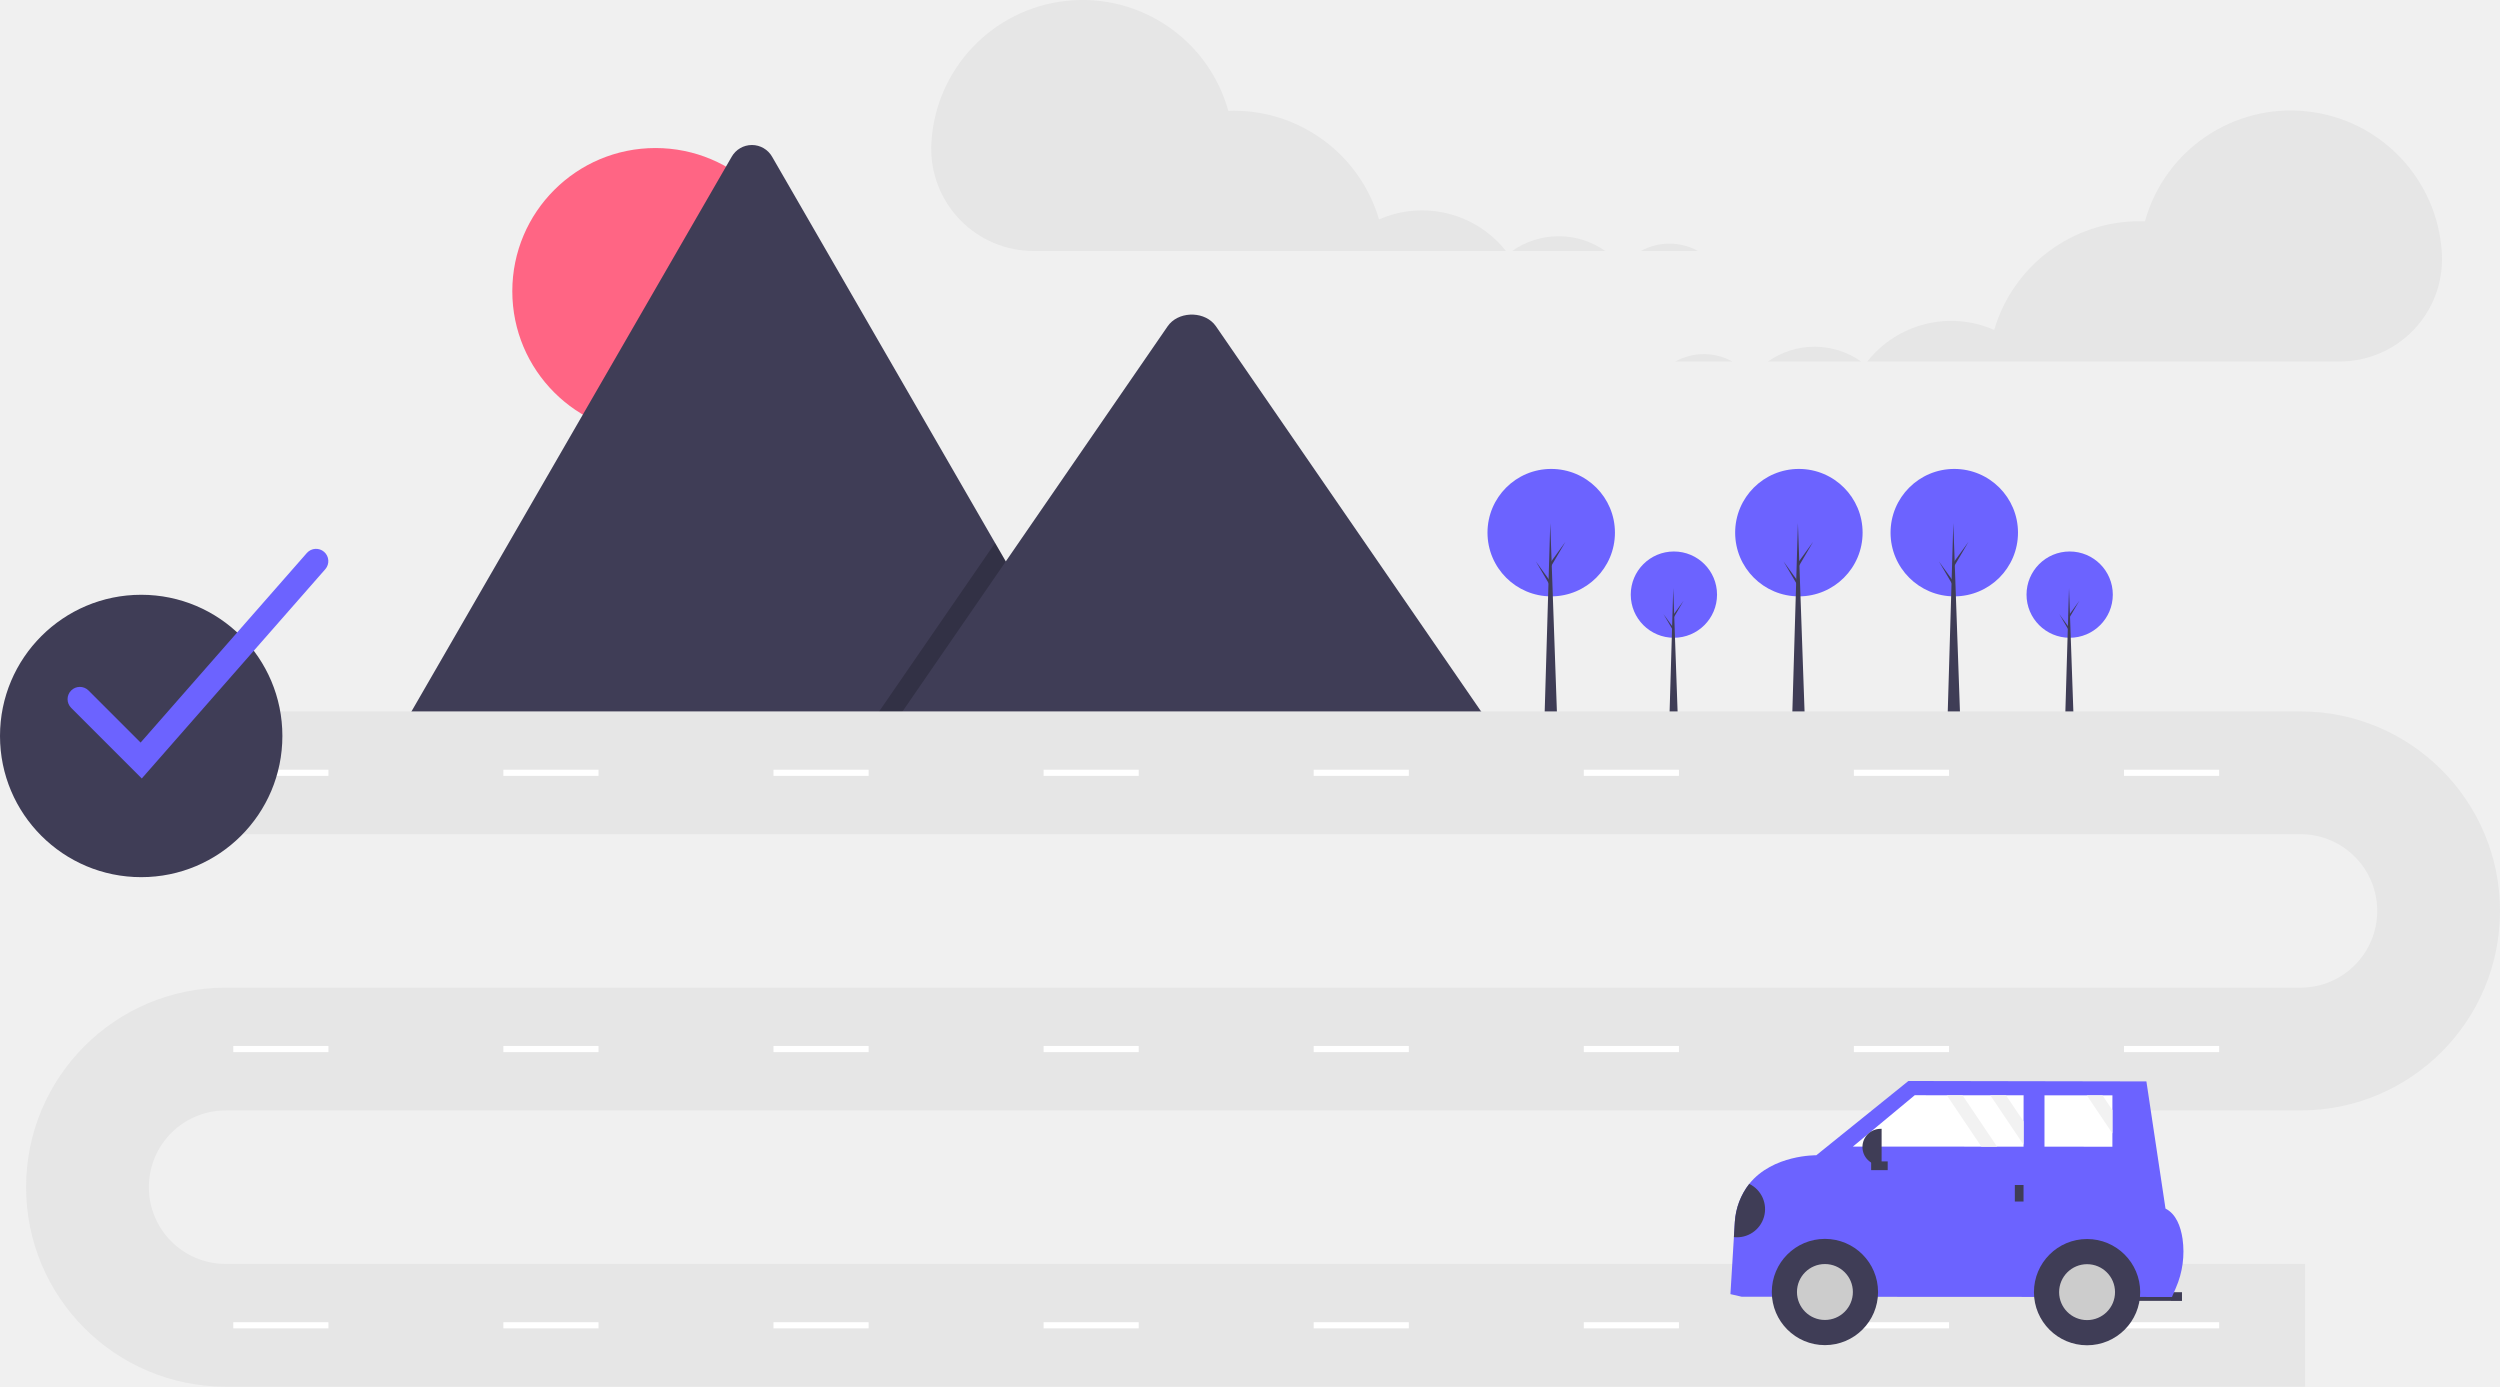
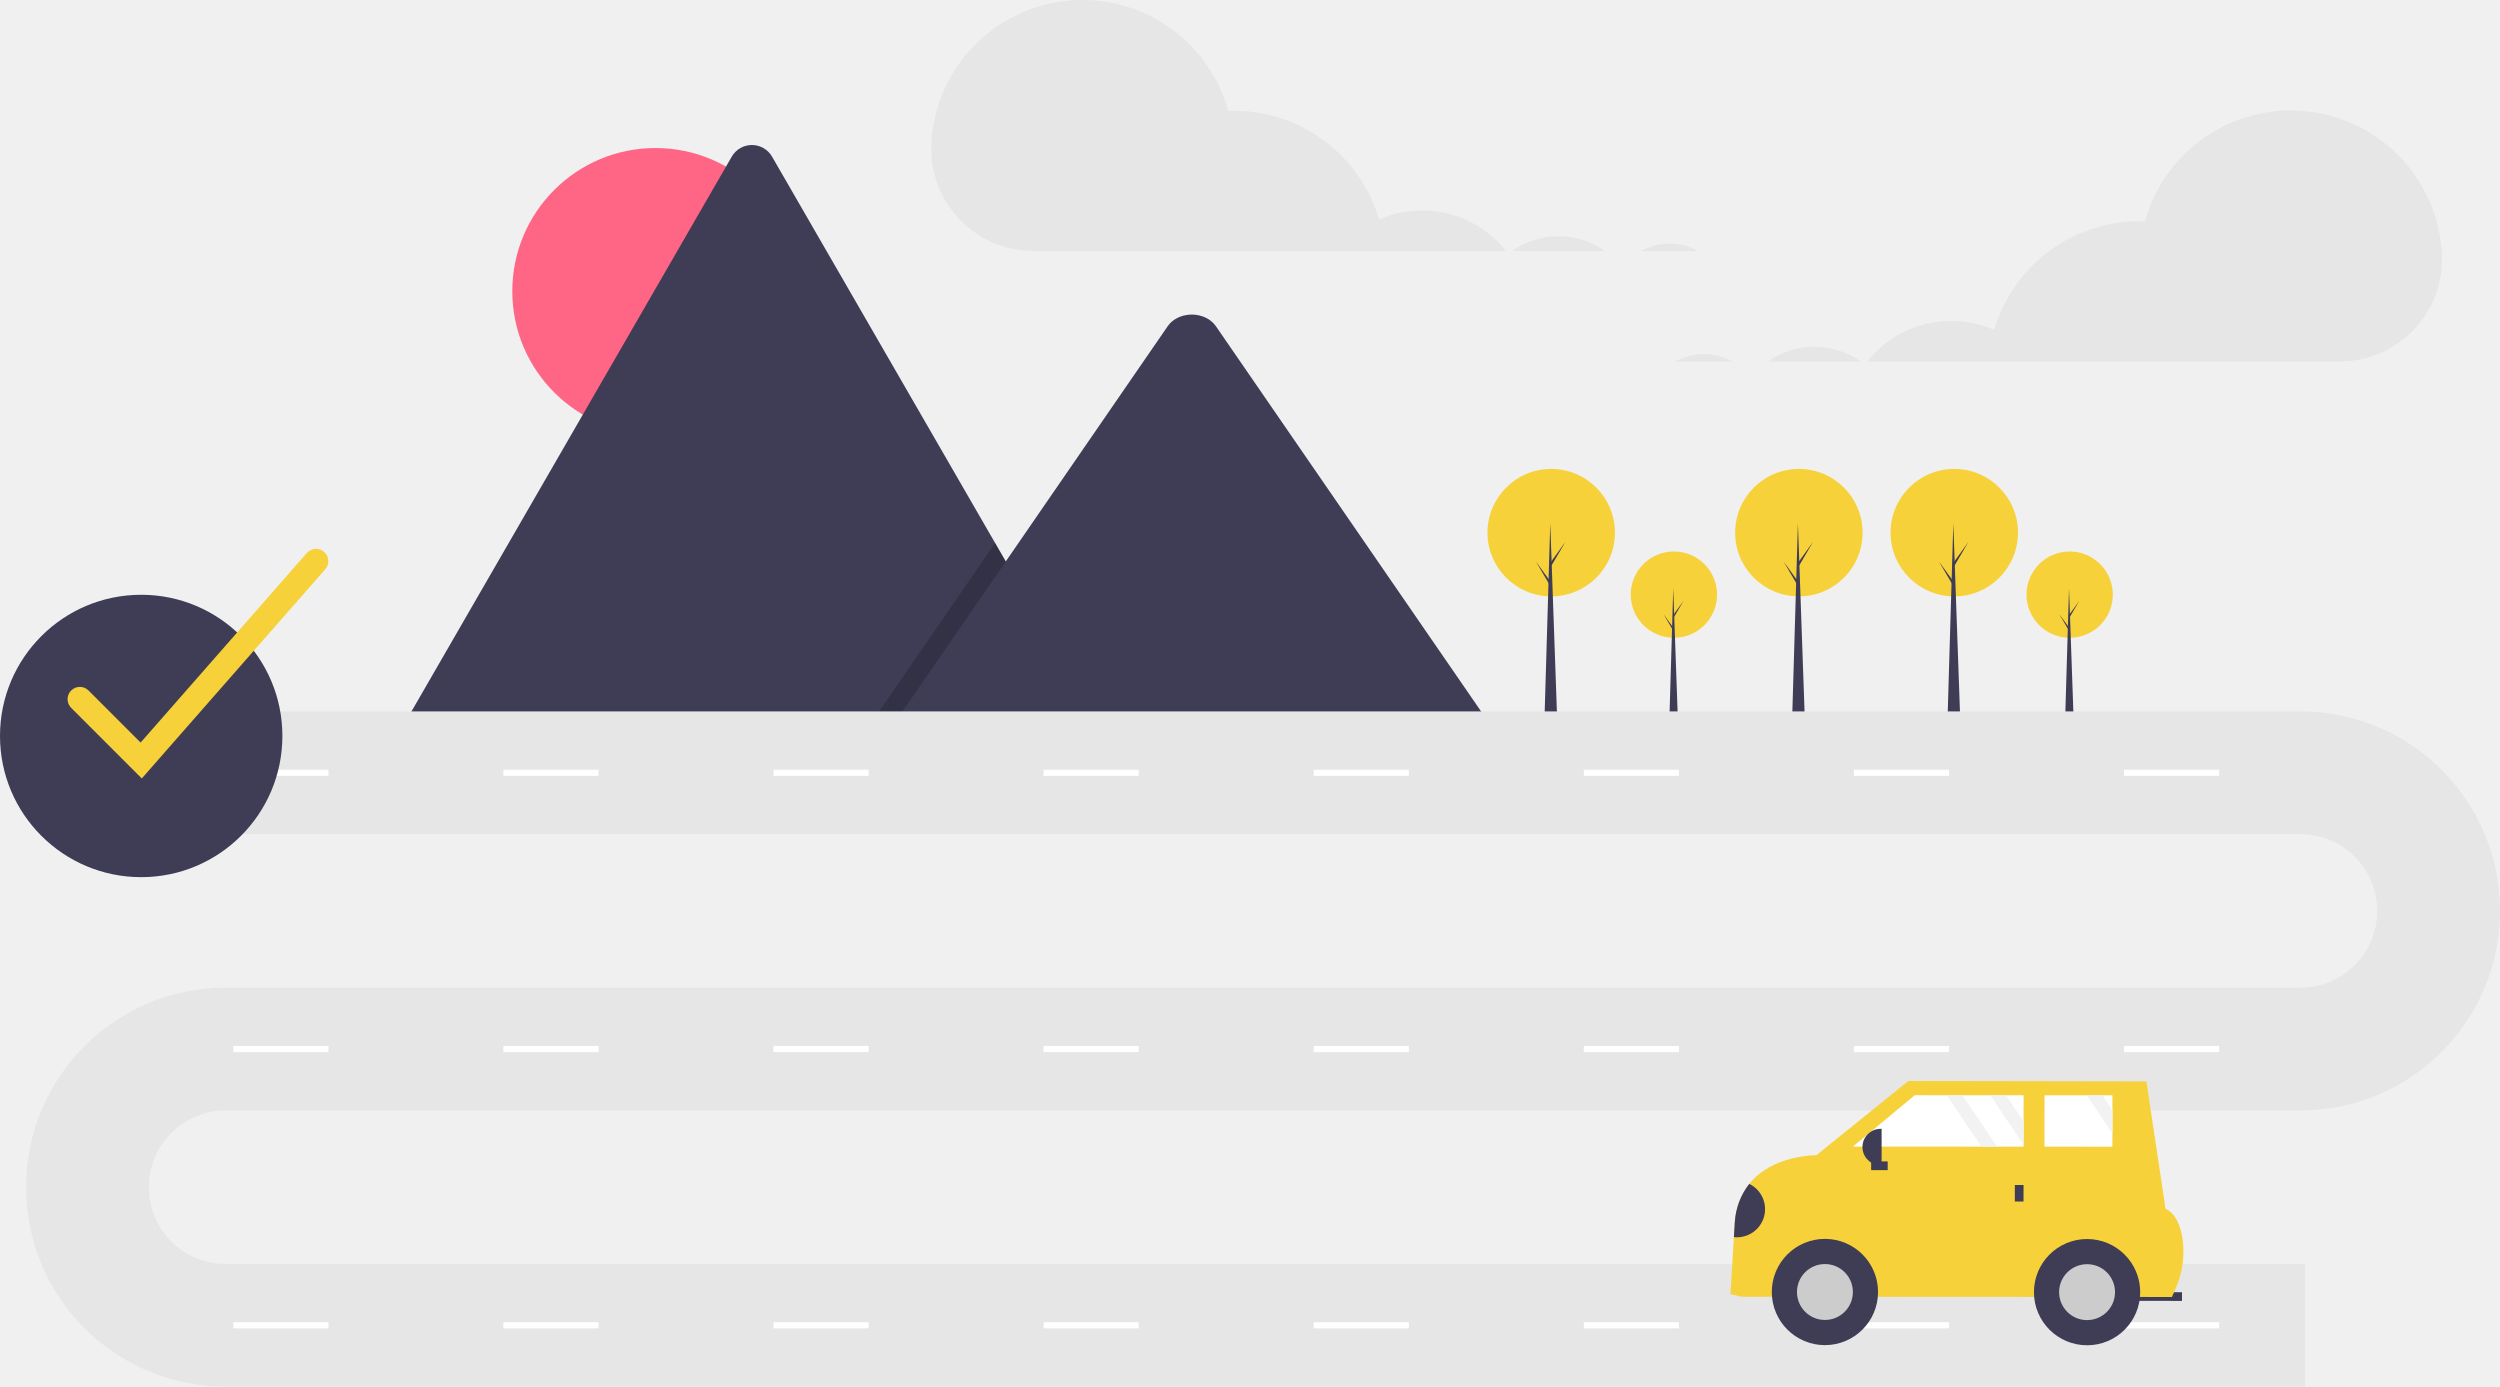
<svg xmlns="http://www.w3.org/2000/svg" data-name="Layer 1" width="886.351" height="491.631" viewBox="0 0 886.351 491.631">
  <circle cx="232.396" cy="103.246" r="50.763" fill="#ff6584" />
  <path d="M548.406,463.863H299.38a5.079,5.079,0,0,1-.931-.074L416.227,259.78a8.246,8.246,0,0,1,14.355,0L509.626,396.686l3.787,6.551Z" transform="translate(-156.8244 -204.1844)" fill="#3f3d56" />
  <polygon points="391.582 259.678 306.558 259.678 348.296 199.052 351.3 194.685 352.802 192.502 356.589 199.052 391.582 259.678" opacity="0.2" />
  <path d="M687.062,463.863H471.675l41.738-60.626,3.004-4.367,54.388-79.007c3.566-5.178,12.144-5.501,16.336-.977a9.83,9.83,0,0,1,.783.977Z" transform="translate(-156.8244 -204.1844)" fill="#3f3d56" />
-   <circle cx="593.463" cy="210.82" r="15.296" fill="#6c63ff" />
+   <circle cx="593.463" cy="210.82" r="15.296" fill="#f6d139" />
  <polygon points="594.938 256.894 591.805 256.894 593.233 208.516 594.938 256.894" fill="#3f3d56" />
  <polygon points="593.509 217.685 596.873 213.031 593.463 218.837 593.095 218.192 593.509 217.685" fill="#3f3d56" />
  <polygon points="593.141 222.384 589.777 217.731 593.187 223.536 593.555 222.891 593.141 222.384" fill="#3f3d56" />
-   <circle cx="733.78" cy="210.82" r="15.296" fill="#6c63ff" />
+   <circle cx="733.78" cy="210.82" r="15.296" fill="#f6d139" />
  <polygon points="735.254 256.894 732.121 256.894 733.55 208.516 735.254 256.894" fill="#3f3d56" />
  <polygon points="733.826 217.685 737.19 213.031 733.78 218.837 733.411 218.192 733.826 217.685" fill="#3f3d56" />
  <polygon points="733.458 222.384 730.094 217.731 733.504 223.536 733.872 222.891 733.458 222.384" fill="#3f3d56" />
-   <circle cx="637.775" cy="188.846" r="22.592" fill="#6c63ff" />
+   <circle cx="637.775" cy="188.846" r="22.592" fill="#f6d139" />
  <polygon points="639.952 256.894 635.325 256.894 637.434 185.444 639.952 256.894" fill="#3f3d56" />
  <polygon points="637.843 198.985 642.81 192.113 637.775 200.687 637.23 199.734 637.843 198.985" fill="#3f3d56" />
  <polygon points="637.298 205.926 632.331 199.054 637.366 207.627 637.911 206.675 637.298 205.926" fill="#3f3d56" />
-   <circle cx="692.868" cy="188.846" r="22.592" fill="#6c63ff" />
+   <circle cx="692.868" cy="188.846" r="22.592" fill="#f6d139" />
  <polygon points="695.046 256.894 690.419 256.894 692.528 185.444 695.046 256.894" fill="#3f3d56" />
  <polygon points="692.936 198.985 697.904 192.113 692.868 200.687 692.324 199.734 692.936 198.985" fill="#3f3d56" />
  <polygon points="692.392 205.926 687.424 199.054 692.46 207.627 693.004 206.675 692.392 205.926" fill="#3f3d56" />
-   <circle cx="549.969" cy="188.846" r="22.592" fill="#6c63ff" />
+   <circle cx="549.969" cy="188.846" r="22.592" fill="#f6d139" />
  <polygon points="552.146 256.894 547.519 256.894 549.629 185.444 552.146 256.894" fill="#3f3d56" />
  <polygon points="550.037 198.985 555.004 192.113 549.969 200.687 549.425 199.734 550.037 198.985" fill="#3f3d56" />
  <polygon points="549.493 205.926 544.525 199.054 549.561 207.627 550.105 206.675 549.493 205.926" fill="#3f3d56" />
  <path d="M974.074,695.816H236.808a70.734,70.734,0,1,1,0-141.468H972.442a27.205,27.205,0,0,0,0-54.411H212.323v-43.529H972.442a70.734,70.734,0,1,1,0,141.468H236.808a27.205,27.205,0,1,0,0,54.411H974.074Z" transform="translate(-156.8244 -204.1844)" fill="#e6e6e6" />
  <rect x="82.704" y="272.9" width="33.735" height="2.176" fill="#fff" />
  <rect x="178.467" y="272.9" width="33.735" height="2.176" fill="#fff" />
  <rect x="274.23" y="272.9" width="33.735" height="2.176" fill="#fff" />
  <rect x="369.993" y="272.9" width="33.735" height="2.176" fill="#fff" />
  <rect x="465.756" y="272.9" width="33.735" height="2.176" fill="#fff" />
  <rect x="561.519" y="272.9" width="33.735" height="2.176" fill="#fff" />
  <rect x="657.282" y="272.9" width="33.735" height="2.176" fill="#fff" />
  <rect x="753.045" y="272.9" width="33.735" height="2.176" fill="#fff" />
  <rect x="82.704" y="370.839" width="33.735" height="2.176" fill="#fff" />
  <rect x="178.467" y="370.839" width="33.735" height="2.176" fill="#fff" />
  <rect x="274.23" y="370.839" width="33.735" height="2.176" fill="#fff" />
  <rect x="369.993" y="370.839" width="33.735" height="2.176" fill="#fff" />
  <rect x="465.756" y="370.839" width="33.735" height="2.176" fill="#fff" />
  <rect x="561.519" y="370.839" width="33.735" height="2.176" fill="#fff" />
  <rect x="657.282" y="370.839" width="33.735" height="2.176" fill="#fff" />
  <rect x="753.045" y="370.839" width="33.735" height="2.176" fill="#fff" />
  <rect x="82.704" y="468.779" width="33.735" height="2.176" fill="#fff" />
  <rect x="178.467" y="468.779" width="33.735" height="2.176" fill="#fff" />
  <rect x="274.23" y="468.779" width="33.735" height="2.176" fill="#fff" />
  <rect x="369.993" y="468.779" width="33.735" height="2.176" fill="#fff" />
  <rect x="465.756" y="468.779" width="33.735" height="2.176" fill="#fff" />
  <rect x="561.519" y="468.779" width="33.735" height="2.176" fill="#fff" />
  <rect x="657.282" y="468.779" width="33.735" height="2.176" fill="#fff" />
  <rect x="753.045" y="468.779" width="33.735" height="2.176" fill="#fff" />
  <path d="M732.01,298.879a28.992,28.992,0,0,0-6.045-5.704h12.624A21.114,21.114,0,0,0,732.01,298.879Z" transform="translate(-156.8244 -204.1844)" fill="none" />
  <path d="M690.743,293.176h2.176c-.468.328-.936.655-1.383,1.01C691.281,293.842,691.009,293.511,690.743,293.176Z" transform="translate(-156.8244 -204.1844)" fill="none" />
  <path d="M748.692,290.559a20.833,20.833,0,0,1,10.129,2.617H738.589A20.742,20.742,0,0,1,748.692,290.559Z" transform="translate(-156.8244 -204.1844)" fill="#e6e6e6" />
  <path d="M709.431,287.941a28.623,28.623,0,0,1,16.534,5.235H692.919A28.616,28.616,0,0,1,709.431,287.941Z" transform="translate(-156.8244 -204.1844)" fill="#e6e6e6" />
  <path d="M487.036,254.807a53.656,53.656,0,0,1,105.274-11.313c.65-.023,1.3-.049,1.955-.049a53.669,53.669,0,0,1,51.482,38.538A37.92,37.92,0,0,1,690.743,293.176h-167.372a36.293,36.293,0,0,1-36.373-37.577Q487.014,255.204,487.036,254.807Z" transform="translate(-156.8244 -204.1844)" fill="#e6e6e6" />
  <path d="M777.587,338.055a28.992,28.992,0,0,1,6.045-5.704H771.008A21.114,21.114,0,0,1,777.587,338.055Z" transform="translate(-156.8244 -204.1844)" fill="none" />
  <path d="M818.854,332.352h-2.176c.468.328.936.655,1.383,1.01C818.316,333.018,818.588,332.687,818.854,332.352Z" transform="translate(-156.8244 -204.1844)" fill="none" />
  <path d="M760.905,329.734a20.833,20.833,0,0,0-10.129,2.617h20.232A20.742,20.742,0,0,0,760.905,329.734Z" transform="translate(-156.8244 -204.1844)" fill="#e6e6e6" />
  <path d="M800.166,327.117a28.623,28.623,0,0,0-16.534,5.235h33.046A28.616,28.616,0,0,0,800.166,327.117Z" transform="translate(-156.8244 -204.1844)" fill="#e6e6e6" />
  <path d="M1022.561,293.983a53.656,53.656,0,0,0-105.274-11.313c-.65-.023-1.3-.049-1.955-.049a53.669,53.669,0,0,0-51.482,38.538A37.92,37.92,0,0,0,818.854,332.352H986.226a36.293,36.293,0,0,0,36.373-37.577Q1022.583,294.379,1022.561,293.983Z" transform="translate(-156.8244 -204.1844)" fill="#e6e6e6" />
  <rect x="910.977" y="662.314" width="19.453" height="3.088" transform="translate(1684.227 1124.024) rotate(-179.9694)" fill="#3f3d56" />
-   <path d="M770.332,663.006l4.014.928,152.533.082,1.372-3.196a32.257,32.257,0,0,0,2.371-17.442c-.657-4.414-2.303-8.799-6.042-10.704L917.811,587.59l-84.389-.151L800.772,613.773s-15.401-.277-23.768,10.14a24.45,24.45,0,0,0-5.114,13.466l-.33,5.419Z" transform="translate(-156.8244 -204.1844)" fill="#6c63ff" />
+   <path d="M770.332,663.006l4.014.928,152.533.082,1.372-3.196a32.257,32.257,0,0,0,2.371-17.442c-.657-4.414-2.303-8.799-6.042-10.704L917.811,587.59l-84.389-.151L800.772,613.773s-15.401-.277-23.768,10.14a24.45,24.45,0,0,0-5.114,13.466l-.33,5.419Z" transform="translate(-156.8244 -204.1844)" fill="#f6d139" />
  <circle cx="647.009" cy="458.067" r="18.835" fill="#3f3d56" />
  <circle cx="647.009" cy="458.067" r="9.913" fill="#ccc" />
  <circle cx="739.95" cy="458.117" r="18.835" fill="#3f3d56" />
  <circle cx="739.95" cy="458.117" r="9.913" fill="#ccc" />
  <polygon points="656.92 406.511 702.483 406.53 708.045 406.53 717.435 406.537 717.435 405.852 717.442 397.594 717.449 388.322 711.201 388.322 705.639 388.316 695.787 388.309 690.225 388.309 678.851 388.302 656.92 406.511" fill="#fff" />
  <polygon points="724.849 406.544 748.929 406.557 748.935 401.832 748.935 393.574 748.942 388.342 745.416 388.342 739.854 388.335 724.856 388.329 724.849 406.544" fill="#fff" />
  <rect x="871.165" y="624.31" width="3.088" height="5.867" transform="translate(1588.257 1050.768) rotate(-179.9694)" fill="#3f3d56" />
  <rect x="821.612" y="614.557" width="3.088" height="5.867" transform="translate(1284.262 -409.5198) rotate(90.03063)" fill="#3f3d56" />
  <path d="M817.138,604.397h.34a6.453,6.453,0,0,1,6.453,6.453v0a6.453,6.453,0,0,1-6.453,6.453h-.34a0,0,0,0,1,0,0V604.397A0,0,0,0,1,817.138,604.397Z" transform="translate(1483.919 1017.955) rotate(-179.9694)" fill="#3f3d56" />
  <path d="M771.559,642.797a9.975,9.975,0,0,0,5.445-18.885,24.45,24.45,0,0,0-5.114,13.466Z" transform="translate(-156.8244 -204.1844)" fill="#3f3d56" />
  <polygon points="705.639 388.316 717.435 405.852 717.442 397.594 711.201 388.322 705.639 388.316" fill="#f2f2f2" />
  <polygon points="739.854 388.335 748.935 401.832 748.935 393.574 745.416 388.342 739.854 388.335" fill="#f2f2f2" />
  <polygon points="690.225 388.309 702.483 406.53 708.045 406.53 695.787 388.309 690.225 388.309" fill="#f2f2f2" />
  <circle cx="50.058" cy="260.93" r="50.058" fill="#3f3d56" />
-   <path d="M207.091,480.184l-25.051-25.051a4.353,4.353,0,0,1,6.156-6.156L206.674,467.455l58.964-67.239a4.353,4.353,0,0,1,6.545,5.74Z" transform="translate(-156.8244 -204.1844)" fill="#6c63ff" />
+   <path d="M207.091,480.184l-25.051-25.051a4.353,4.353,0,0,1,6.156-6.156L206.674,467.455l58.964-67.239a4.353,4.353,0,0,1,6.545,5.74Z" transform="translate(-156.8244 -204.1844)" fill="#f6d139" />
</svg>
